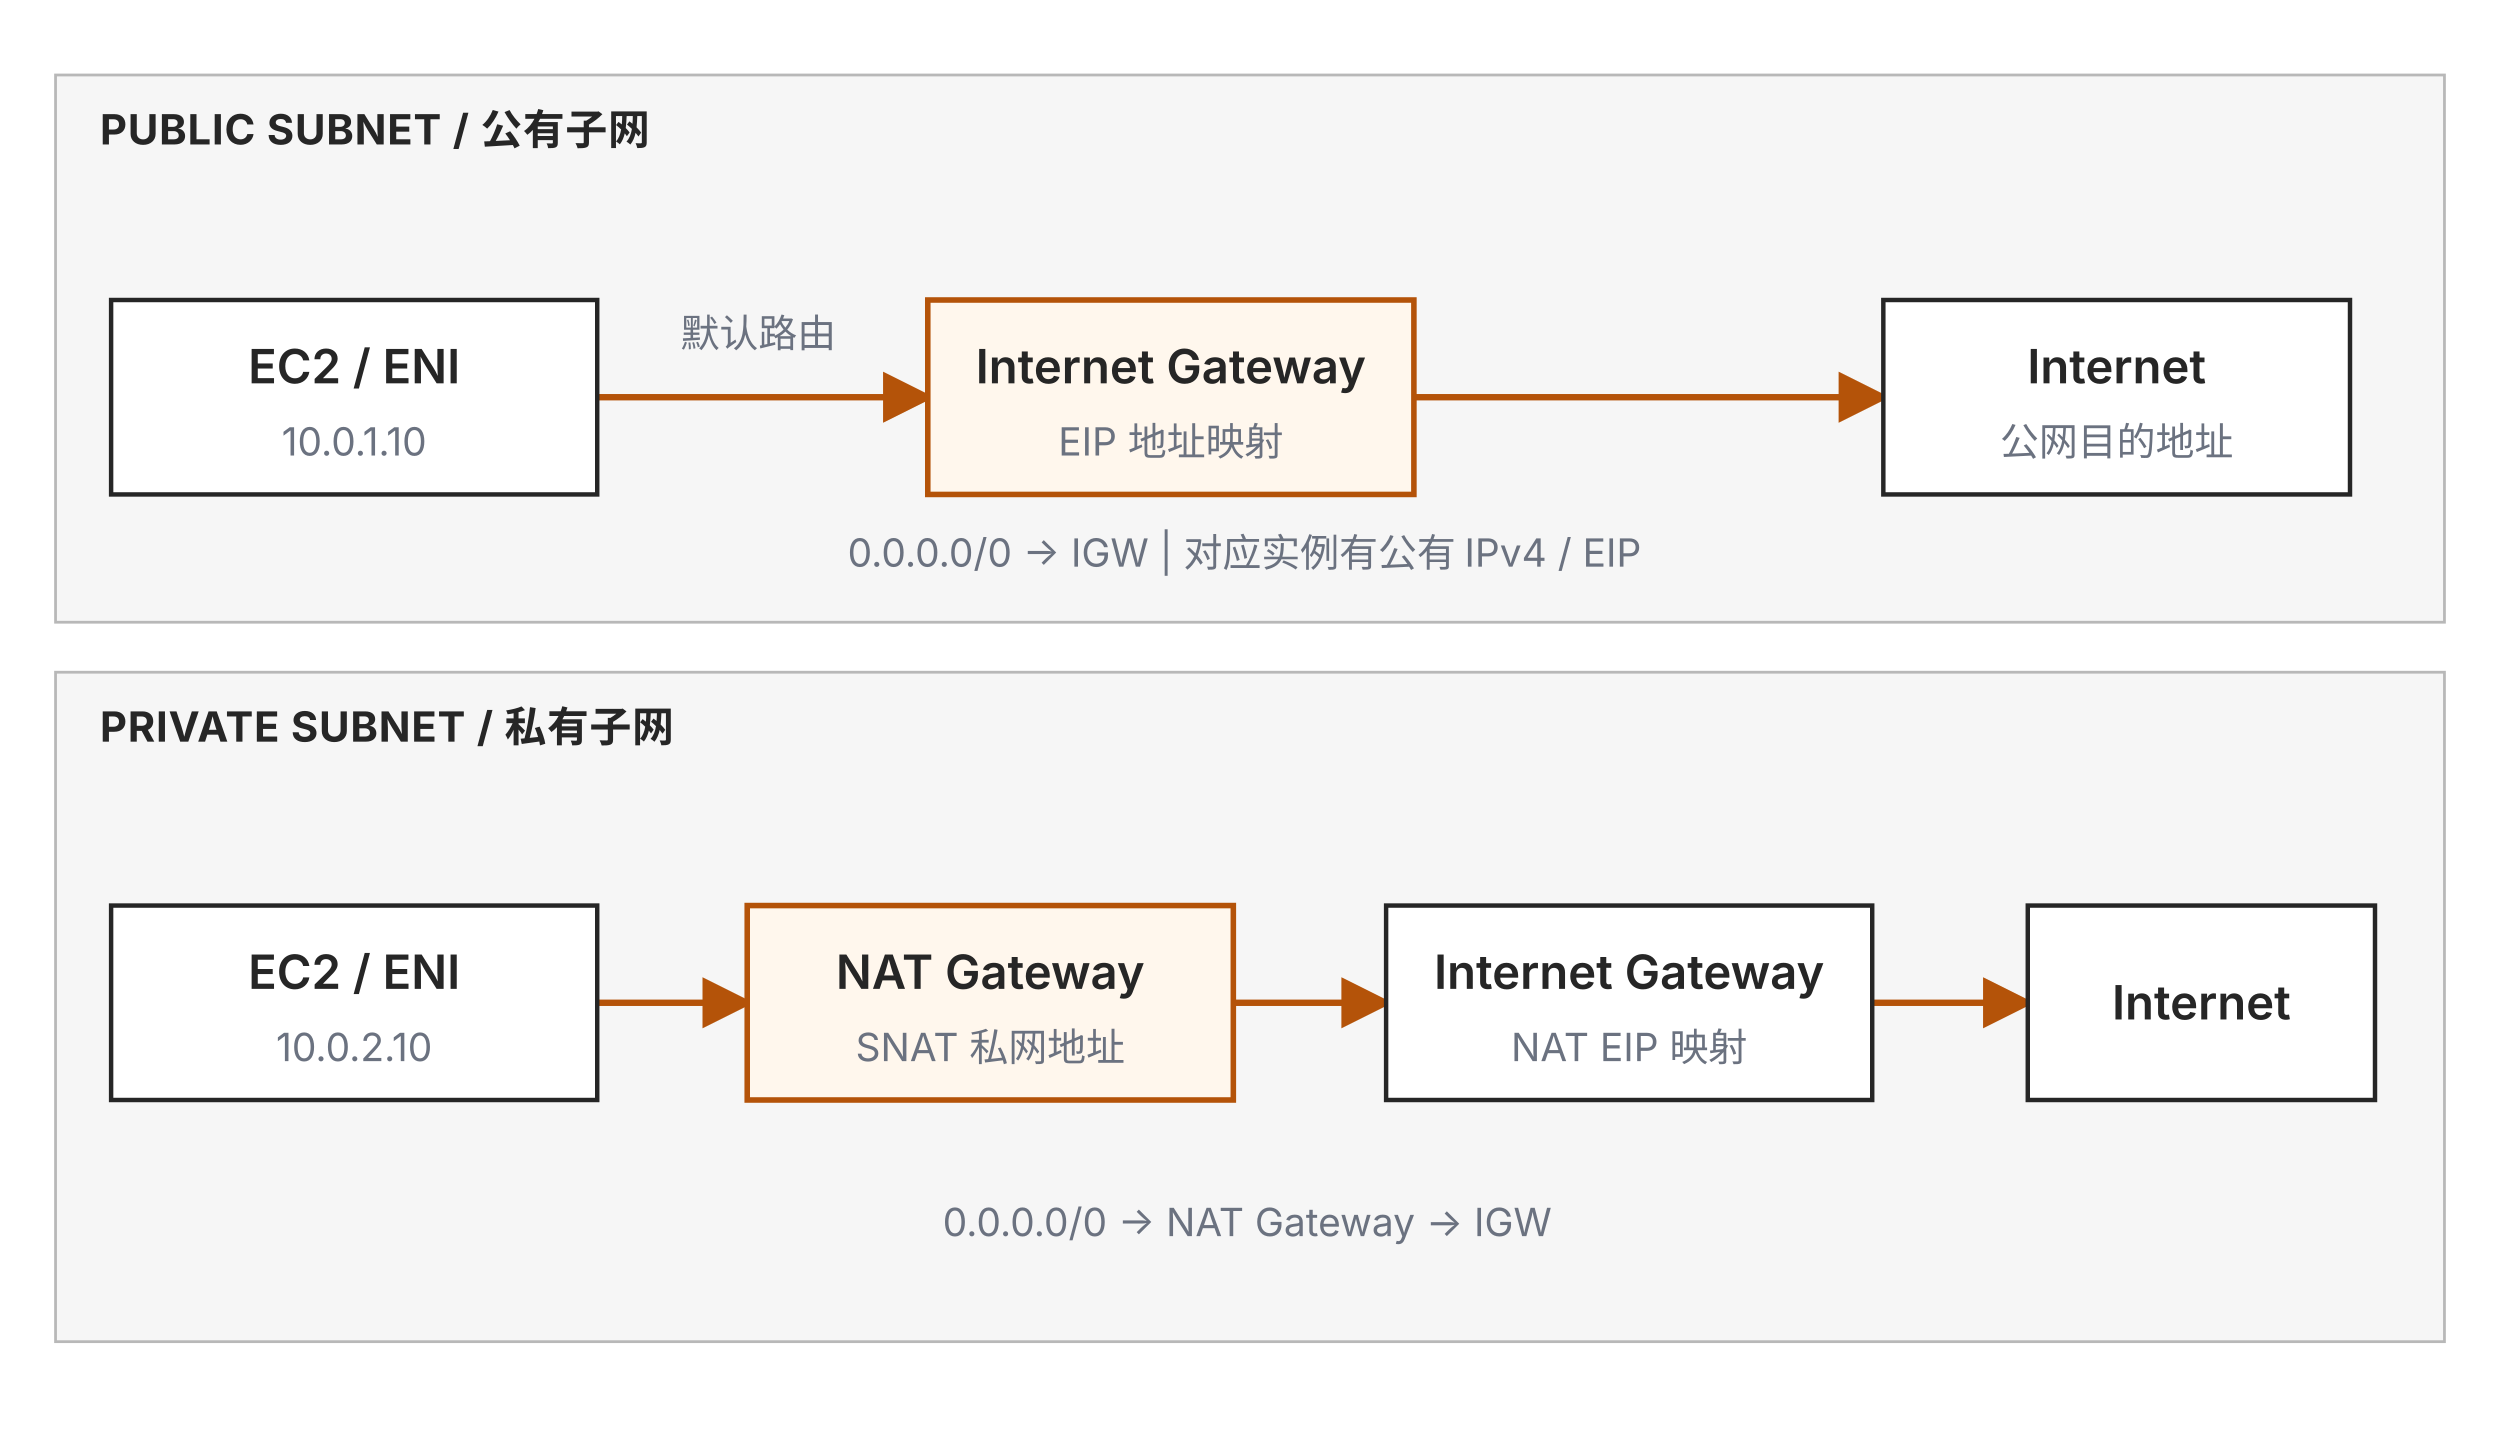
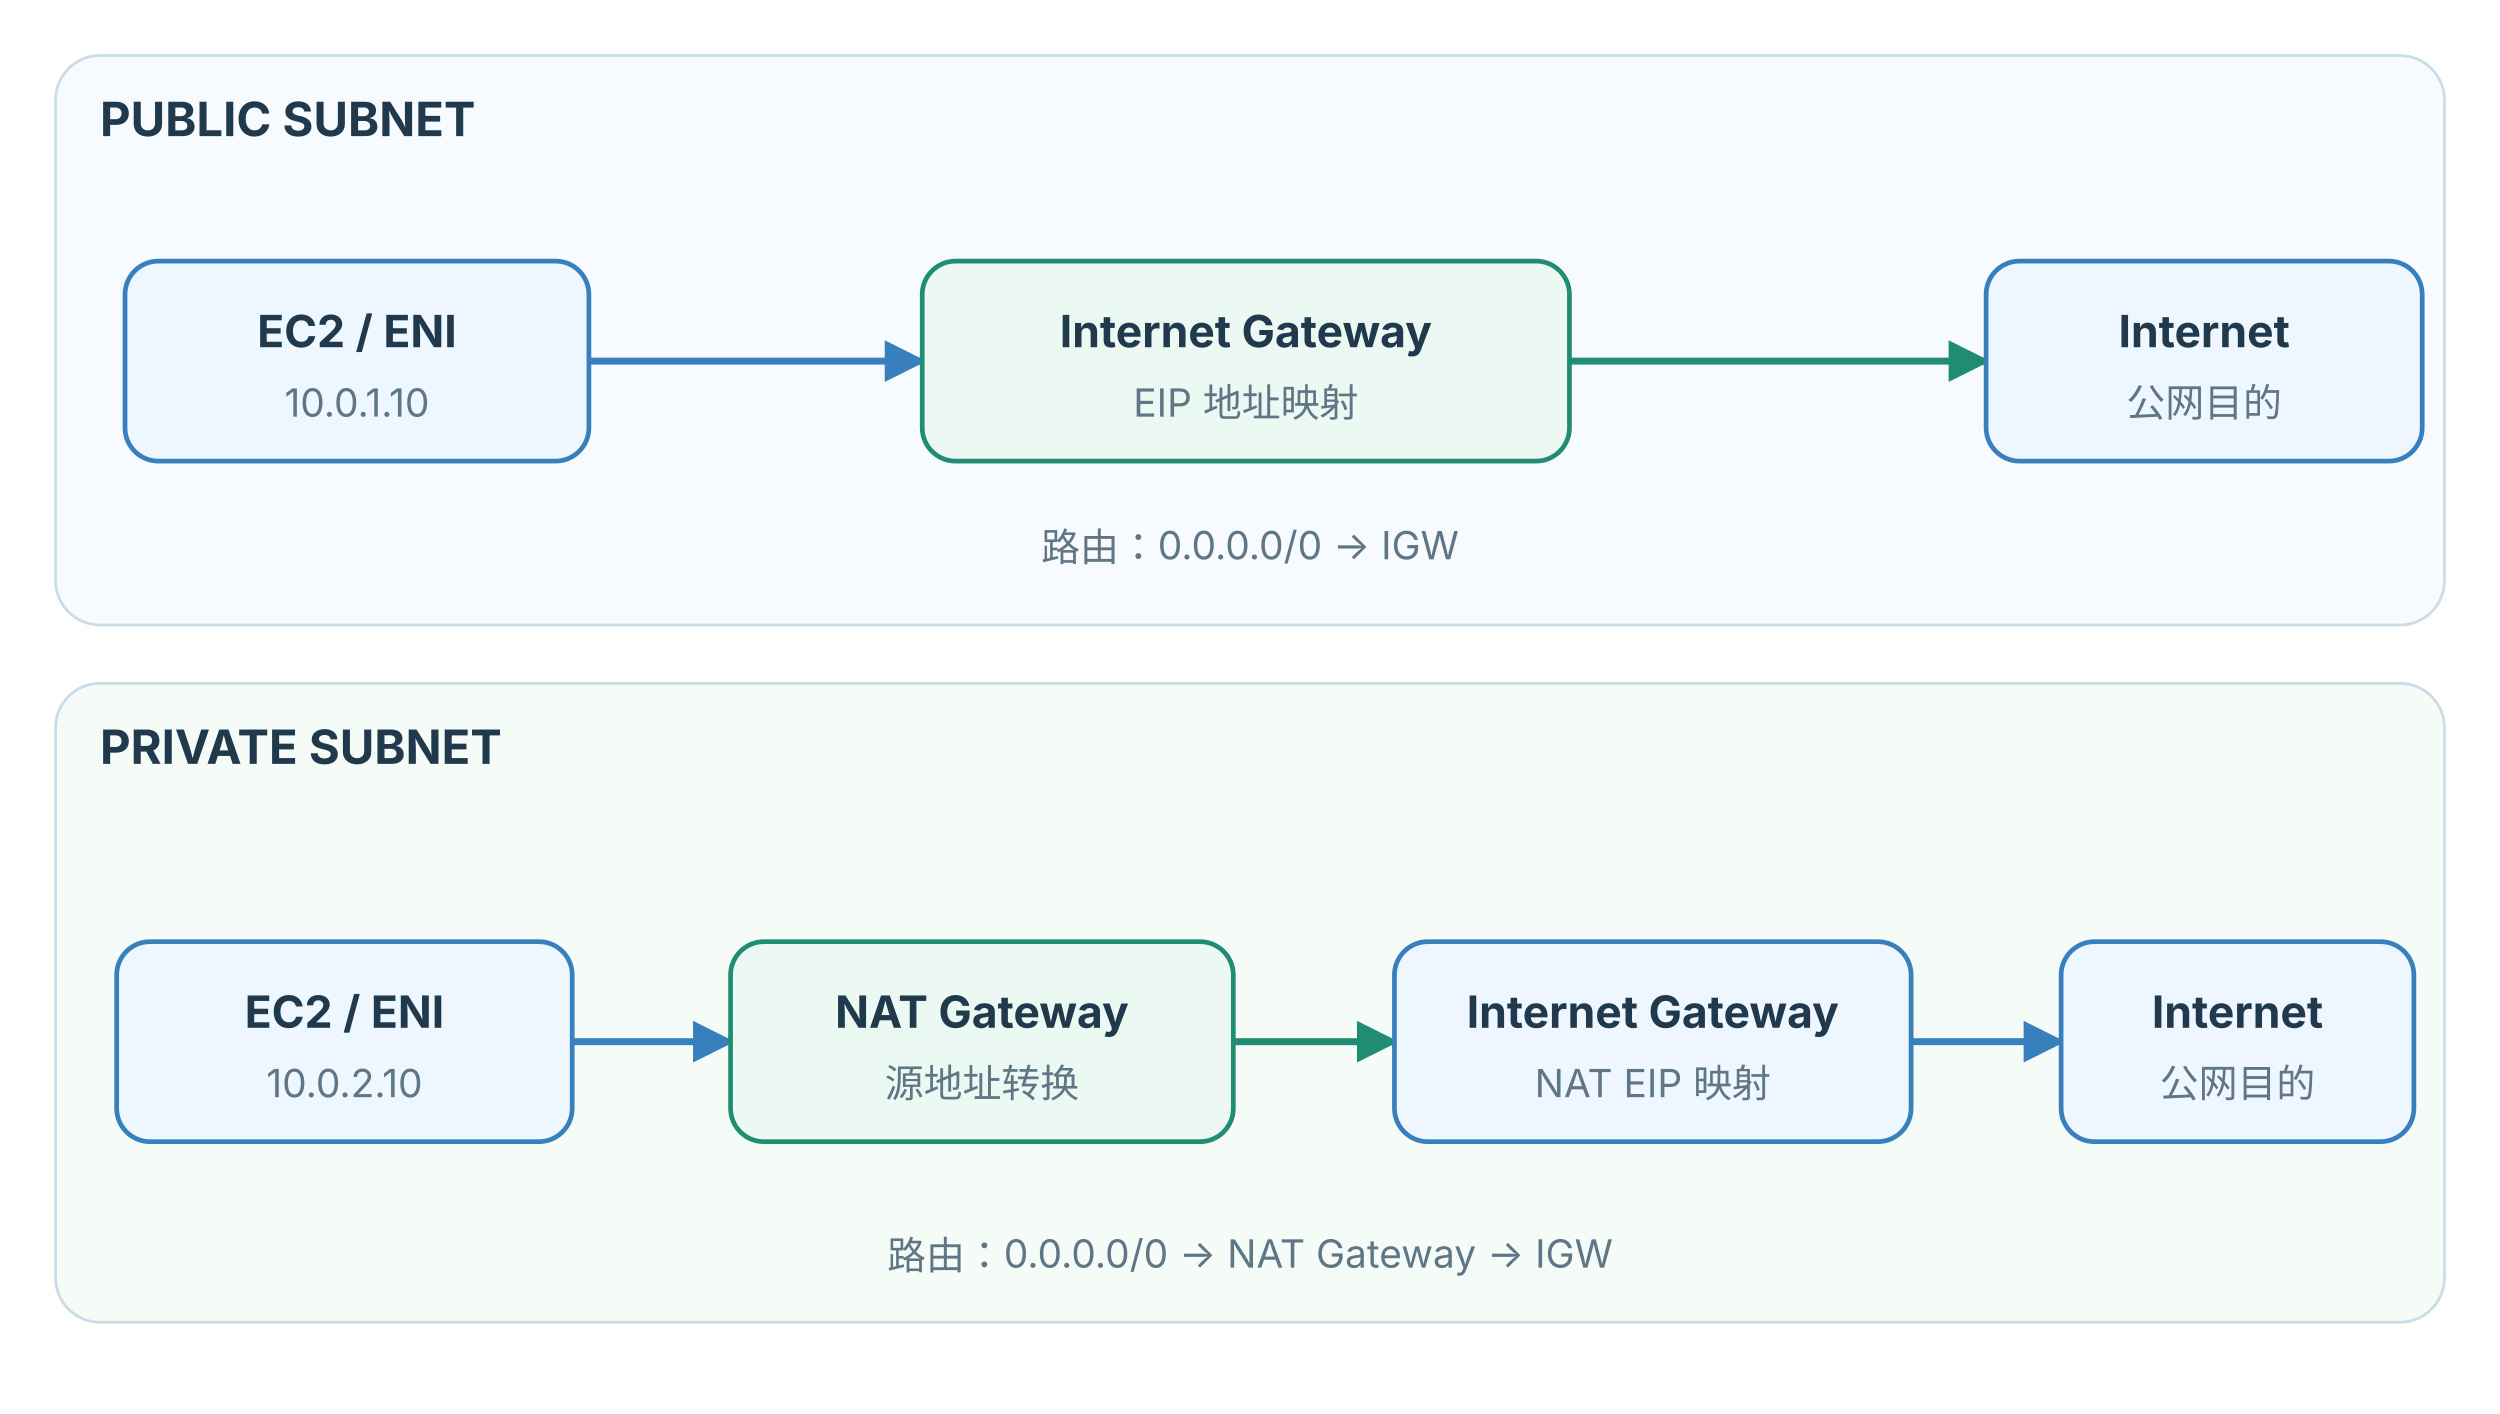
- <svg xmlns="http://www.w3.org/2000/svg" width="900" height="522" viewBox="0 0 900 522" role="img" aria-label="AWS 公有子网与私有子网出口路径">
+ <svg xmlns="http://www.w3.org/2000/svg" width="900" height="509" viewBox="0 0 900 509" role="img" aria-label="internet-egress">
  <defs>
-     <marker id="arrow-ink" markerWidth="8" markerHeight="8" refX="7" refY="4" orient="auto">
-       <path d="M0 0 L8 4 L0 8Z" fill="#262626" />
+     <marker id="ab" viewBox="0 0 10 10" refX="9" refY="5" markerWidth="6" markerHeight="6" orient="auto">
+       <path d="M0 0 L10 5 L0 10Z" fill="#377fbd" />
    </marker>
-     <marker id="arrow-accent" markerWidth="8" markerHeight="8" refX="7" refY="4" orient="auto">
-       <path d="M0 0 L8 4 L0 8Z" fill="#b45309" />
+     <marker id="ag" viewBox="0 0 10 10" refX="9" refY="5" markerWidth="6" markerHeight="6" orient="auto">
+       <path d="M0 0 L10 5 L0 10Z" fill="#218c74" />
+     </marker>
+     <marker id="am" viewBox="0 0 10 10" refX="9" refY="5" markerWidth="6" markerHeight="6" orient="auto">
+       <path d="M0 0 L10 5 L0 10Z" fill="#5f7687" />
    </marker>
  </defs>
-   <style>text{font-family:-apple-system,BlinkMacSystemFont,"Noto Sans SC","Microsoft YaHei",sans-serif}.title{font-size:17px;font-weight:600;fill:#262626}.sub{font-size:14px;fill:#6b7280}.section{font-size:15px;font-weight:700;fill:#262626;letter-spacing:.3px}.annotation{font-size:14px;fill:#6b7280}.annotation.important{fill:#b45309;font-weight:650}</style>
-   <rect x="0" y="0" width="900" height="522" fill="#fff" />
-   <rect x="20" y="27" width="860" height="197" fill="#f6f6f6" stroke="#b8b8b8" stroke-width="1" />
-   <text x="36" y="52" class="section">PUBLIC SUBNET / 公有子网</text>
-   <rect x="20" y="242" width="860" height="241" fill="#f6f6f6" stroke="#b8b8b8" stroke-width="1" />
-   <text x="36" y="267" class="section">PRIVATE SUBNET / 私有子网</text>
-   <path d="M215 143 L334 143" fill="none" stroke="#b45309" stroke-width="2.3" marker-end="url(#arrow-accent)" />
-   <path d="M509 143 L678 143" fill="none" stroke="#b45309" stroke-width="2.3" marker-end="url(#arrow-accent)" />
-   <path d="M215 361 L269 361" fill="none" stroke="#b45309" stroke-width="2.3" marker-end="url(#arrow-accent)" />
-   <path d="M444 361 L499 361" fill="none" stroke="#b45309" stroke-width="2.3" marker-end="url(#arrow-accent)" />
-   <path d="M674 361 L730 361" fill="none" stroke="#b45309" stroke-width="2.3" marker-end="url(#arrow-accent)" />
-   <rect x="40" y="108" width="175" height="70" fill="#fff" stroke="#262626" stroke-width="1.6" />
-   <text x="127.5" y="138" text-anchor="middle" class="title">EC2 / ENI</text>
-   <text x="127.5" y="164" text-anchor="middle" class="sub">10.0.1.10</text>
-   <rect x="334" y="108" width="175" height="70" fill="#fff7ed" stroke="#b45309" stroke-width="2" />
-   <text x="421.5" y="138" text-anchor="middle" class="title">Internet Gateway</text>
-   <text x="421.5" y="164" text-anchor="middle" class="sub">EIP 地址映射</text>
-   <rect x="678" y="108" width="168" height="70" fill="#fff" stroke="#262626" stroke-width="1.6" />
-   <text x="762" y="138" text-anchor="middle" class="title">Internet</text>
-   <text x="762" y="164" text-anchor="middle" class="sub">公网目的地址</text>
-   <rect x="40" y="326" width="175" height="70" fill="#fff" stroke="#262626" stroke-width="1.6" />
-   <text x="127.5" y="356" text-anchor="middle" class="title">EC2 / ENI</text>
-   <text x="127.5" y="382" text-anchor="middle" class="sub">10.0.2.10</text>
-   <rect x="269" y="326" width="175" height="70" fill="#fff7ed" stroke="#b45309" stroke-width="2" />
-   <text x="356.5" y="356" text-anchor="middle" class="title">NAT Gateway</text>
-   <text x="356.5" y="382" text-anchor="middle" class="sub">SNAT 私网地址</text>
-   <rect x="499" y="326" width="175" height="70" fill="#fff" stroke="#262626" stroke-width="1.6" />
-   <text x="586.5" y="356" text-anchor="middle" class="title">Internet Gateway</text>
-   <text x="586.5" y="382" text-anchor="middle" class="sub">NAT EIP 映射</text>
-   <rect x="730" y="326" width="125" height="70" fill="#fff" stroke="#262626" stroke-width="1.6" />
-   <text x="792.5" y="367" text-anchor="middle" class="title">Internet</text>
-   <text x="273" y="125" class="annotation" font-size="14" text-anchor="middle">默认路由</text>
-   <text x="448" y="204" class="annotation" font-size="14" text-anchor="middle">0.0.0.0/0 → IGW  |  对应实例有公有 IPv4 / EIP</text>
-   <text x="449" y="445" class="annotation" font-size="14" text-anchor="middle">0.0.0.0/0 → NAT Gateway → IGW</text>
+   <style>text{font-family:-apple-system,BlinkMacSystemFont,"Noto Sans SC","Microsoft YaHei",sans-serif}.head{font-size:17px;font-weight:700;fill:#20394c}.label{font-size:16px;font-weight:650;fill:#20394c}.sub{font-size:14px;fill:#5f7687}.note{font-size:14px;fill:#5f7687}</style>
+   <rect width="900" height="509" fill="#fff" />
+   <rect x="20" y="20" width="860" height="205" rx="16" fill="#f7fbff" stroke="#c9dce8" />
+   <text class="head" x="36" y="49">PUBLIC SUBNET</text>
+   <rect x="20" y="246" width="860" height="230" rx="16" fill="#f5fcf8" stroke="#c9dce8" />
+   <text class="head" x="36" y="275">PRIVATE SUBNET</text>
+   <path d="M212 130 L332 130" fill="none" stroke="#377fbd" stroke-width="2.5" marker-end="url(#ab)" />
+   <path d="M565 130 L715 130" fill="none" stroke="#218c74" stroke-width="2.5" marker-end="url(#ag)" />
+   <path d="M206 375 L263 375" fill="none" stroke="#377fbd" stroke-width="2.5" marker-end="url(#ab)" />
+   <path d="M444 375 L502 375" fill="none" stroke="#218c74" stroke-width="2.5" marker-end="url(#ag)" />
+   <path d="M688 375 L742 375" fill="none" stroke="#377fbd" stroke-width="2.5" marker-end="url(#ab)" />
+   <rect x="45" y="94" width="167" height="72" rx="12" stroke="#377fbd" stroke-width="1.7" fill="#eef6ff" />
+   <text x="128.5" y="125" class="label" text-anchor="middle">EC2 / ENI</text>
+   <text x="128.5" y="150" class="sub" text-anchor="middle">10.0.1.10</text>
+   <rect x="332" y="94" width="233" height="72" rx="12" stroke="#218c74" stroke-width="1.7" fill="#ecf9f3" />
+   <text x="448.5" y="125" class="label" text-anchor="middle">Internet Gateway</text>
+   <text x="448.5" y="150" class="sub" text-anchor="middle">EIP 地址映射</text>
+   <rect x="715" y="94" width="157" height="72" rx="12" stroke="#377fbd" stroke-width="1.7" fill="#eef6ff" />
+   <text x="793.5" y="125" class="label" text-anchor="middle">Internet</text>
+   <text x="793.5" y="150" class="sub" text-anchor="middle">公网目的</text>
+   <rect x="42" y="339" width="164" height="72" rx="12" stroke="#377fbd" stroke-width="1.7" fill="#eef6ff" />
+   <text x="124" y="370" class="label" text-anchor="middle">EC2 / ENI</text>
+   <text x="124" y="395" class="sub" text-anchor="middle">10.0.2.10</text>
+   <rect x="263" y="339" width="181" height="72" rx="12" stroke="#218c74" stroke-width="1.7" fill="#ecf9f3" />
+   <text x="353.5" y="370" class="label" text-anchor="middle">NAT Gateway</text>
+   <text x="353.5" y="395" class="sub" text-anchor="middle">源地址转换</text>
+   <rect x="502" y="339" width="186" height="72" rx="12" stroke="#377fbd" stroke-width="1.7" fill="#eef6ff" />
+   <text x="595" y="370" class="label" text-anchor="middle">Internet Gateway</text>
+   <text x="595" y="395" class="sub" text-anchor="middle">NAT EIP 映射</text>
+   <rect x="742" y="339" width="127" height="72" rx="12" stroke="#377fbd" stroke-width="1.7" fill="#eef6ff" />
+   <text x="805.5" y="370" class="label" text-anchor="middle">Internet</text>
+   <text x="805.5" y="395" class="sub" text-anchor="middle">公网目的</text>
+   <text x="450" y="202" class="note" text-anchor="middle">路由：0.0.0.0/0  →  IGW</text>
+   <text x="450" y="457" class="note" text-anchor="middle">路由：0.0.0.0/0  →  NAT Gateway  →  IGW</text>
</svg>
